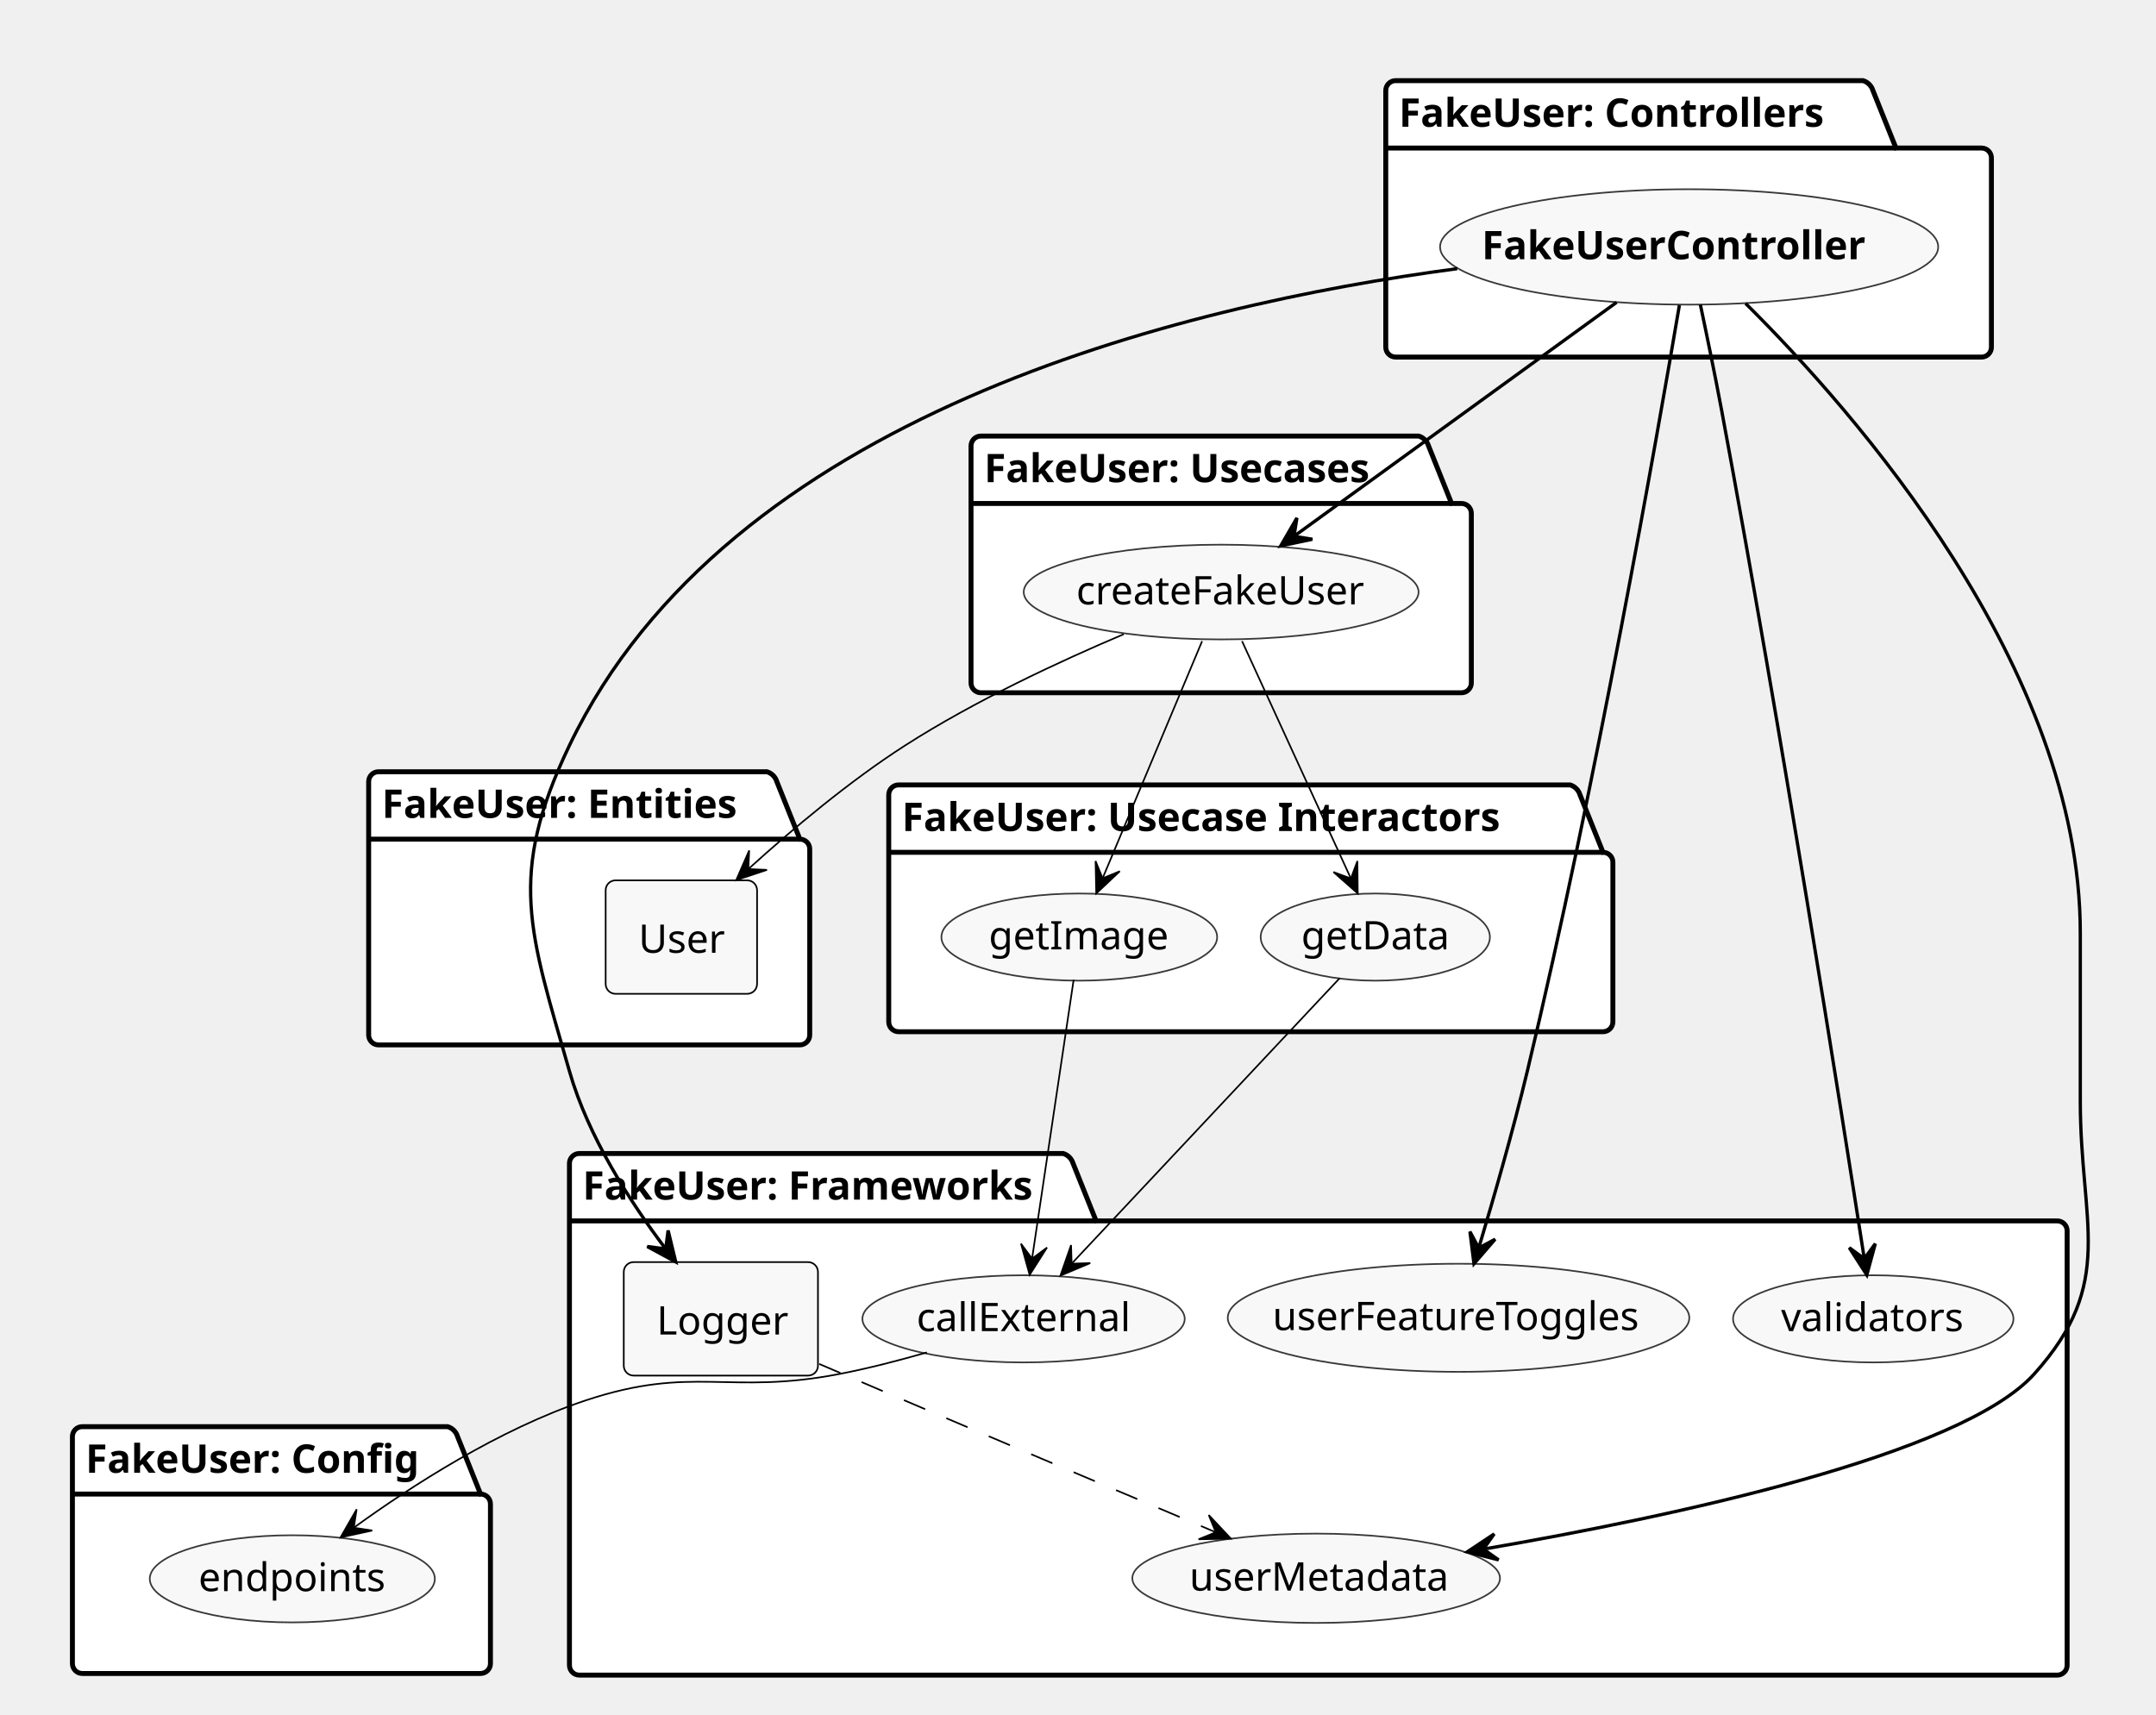
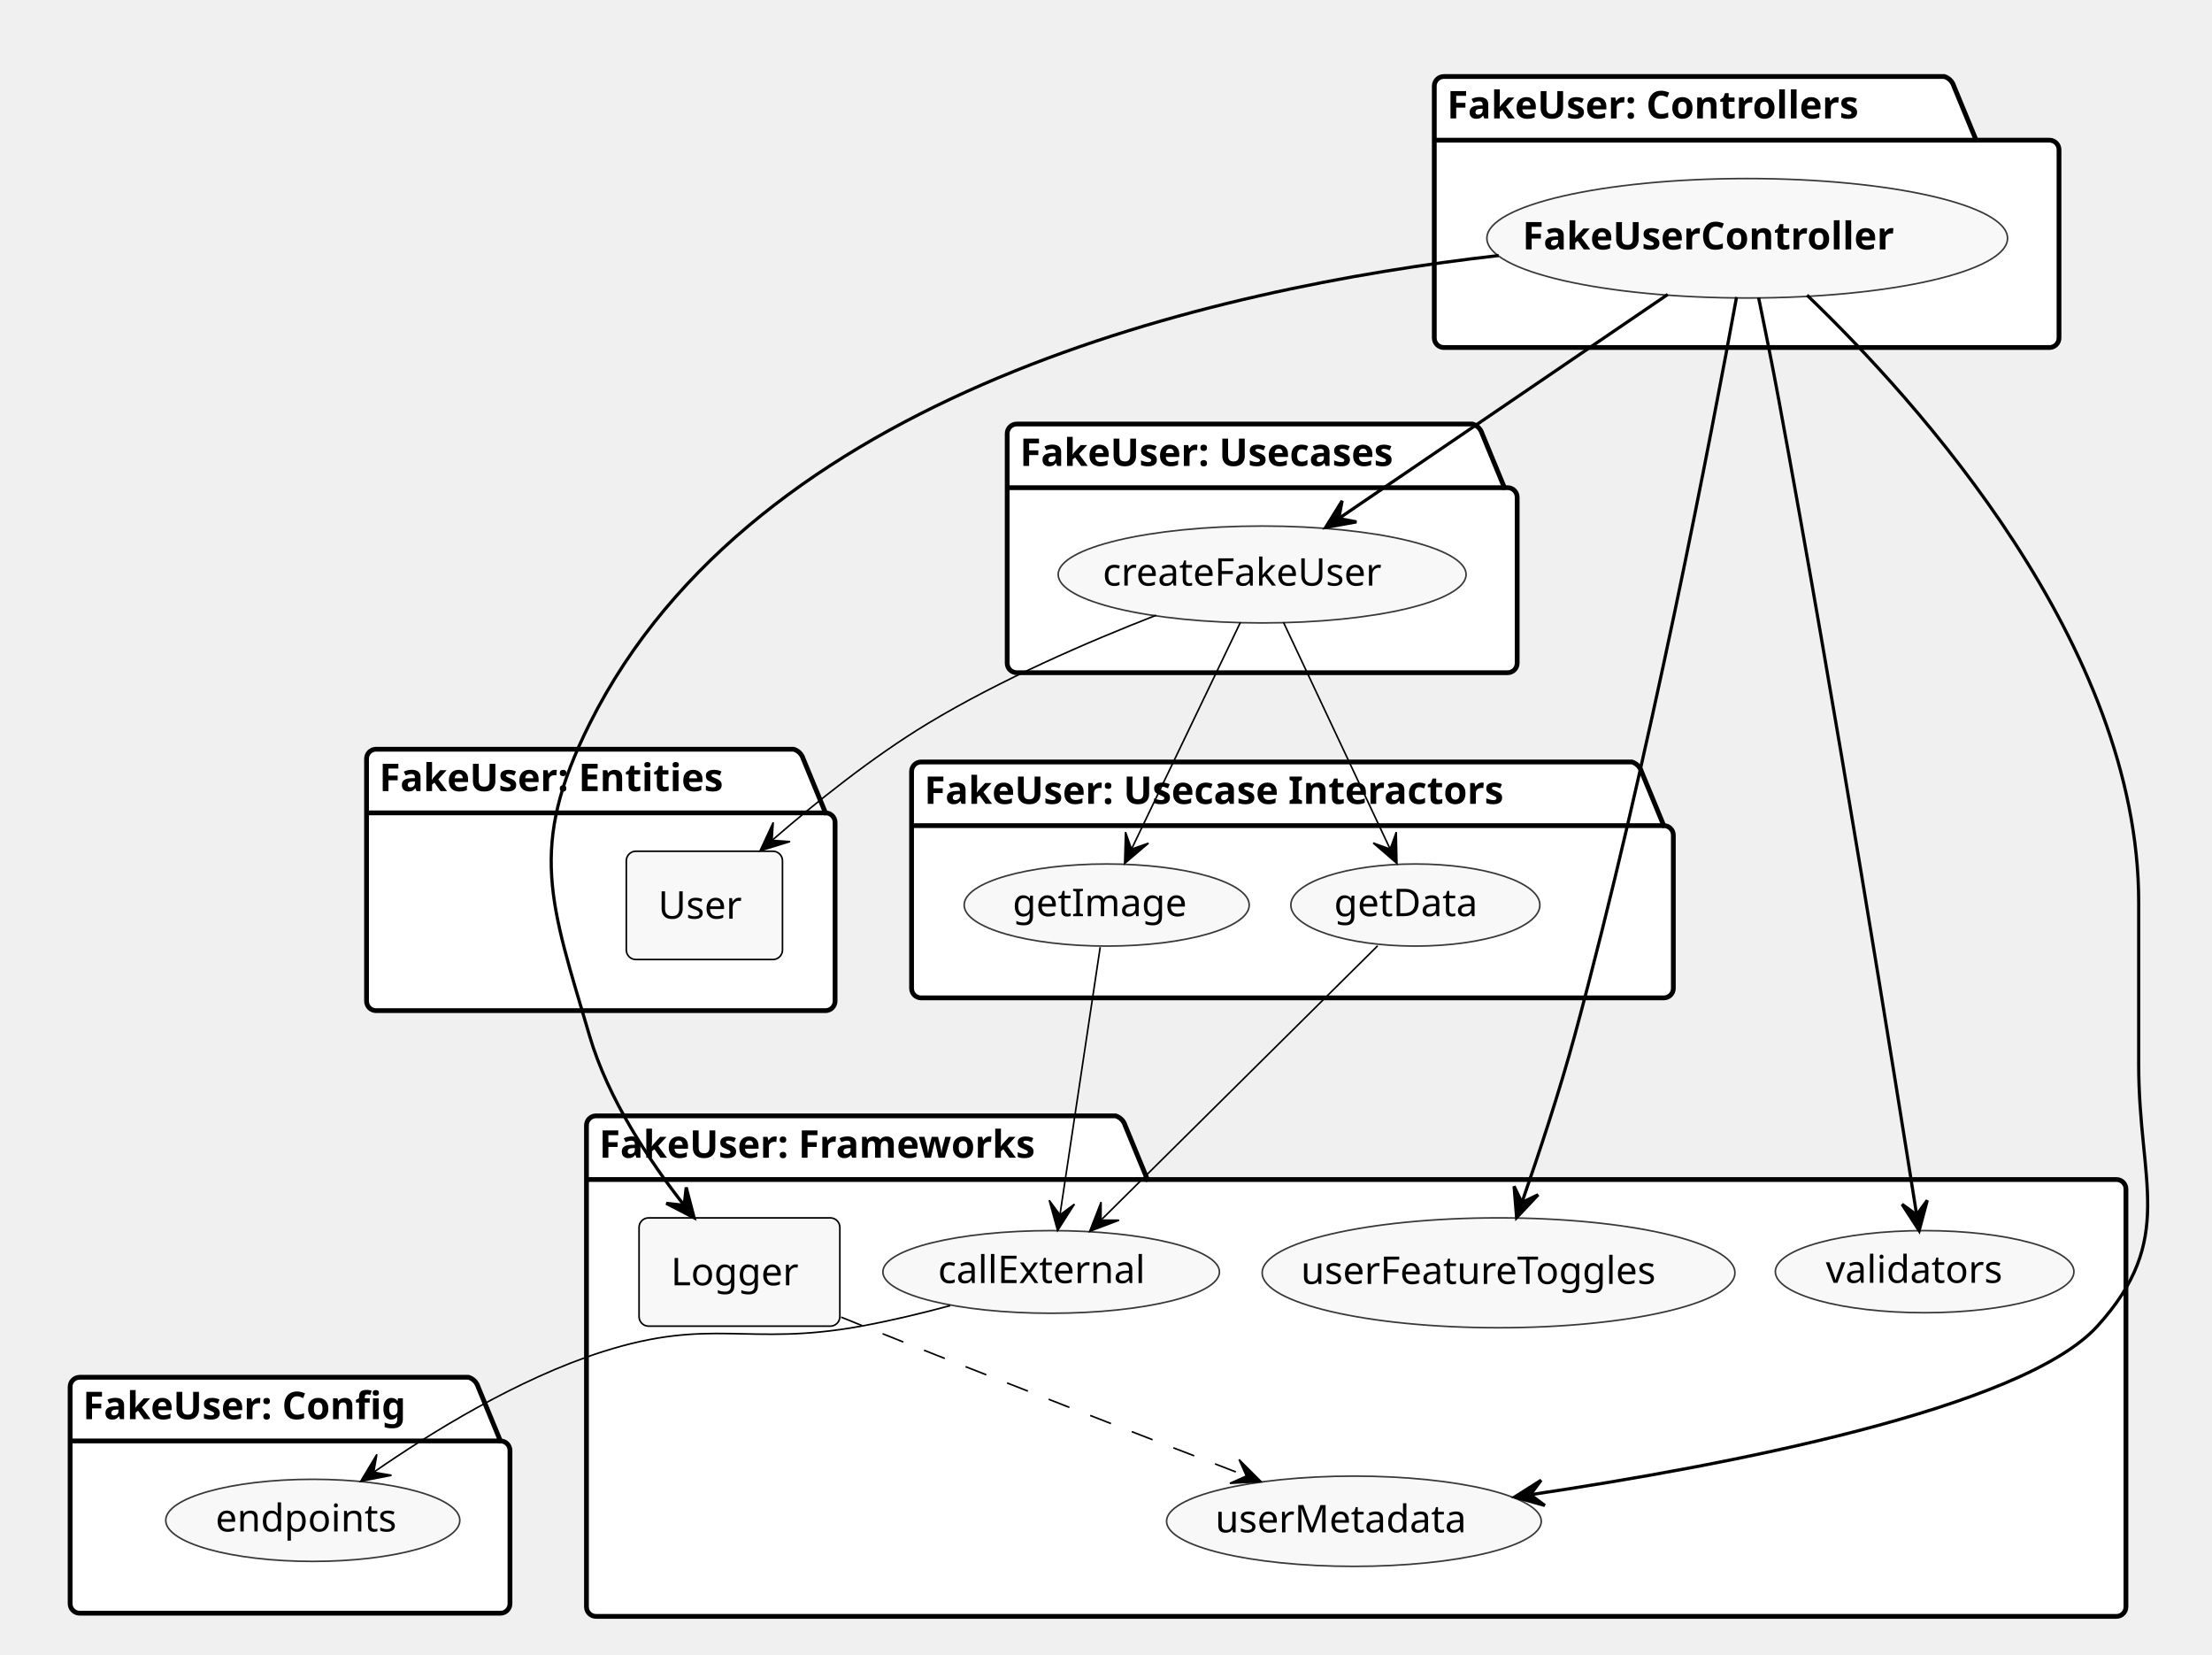
- <svg xmlns="http://www.w3.org/2000/svg" contentScriptType="application/ecmascript" contentStyleType="text/css" height="521px" preserveAspectRatio="none" style="width:655px;height:521px;" version="1.1" viewBox="0 0 655 521" width="655px" zoomAndPan="magnify">
+ <svg xmlns="http://www.w3.org/2000/svg" contentScriptType="application/ecmascript" contentStyleType="text/css" height="519px" preserveAspectRatio="none" style="width:694px;height:519px;" version="1.1" viewBox="0 0 694 519" width="694px" zoomAndPan="magnify">
  <defs />
  <g>
-     <path d="M424,24.5 L566,24.5 A4.5,4.5 0 0 1 569,27.5 L576,44.984 L602,44.984 A3,3 0 0 1 605,47.984 L605,105.5 A3,3 0 0 1 602,108.5 L424,108.5 A3,3 0 0 1 421,105.5 L421,27.5 A3,3 0 0 1 424,24.5 " fill="#FFFFFF" style="stroke: #000000; stroke-width: 1.5;" />
-     <line style="stroke: #000000; stroke-width: 1.5;" x1="421" x2="576" y1="44.984" y2="44.984" />
-     <text fill="#000000" font-family="Tahoma, sans-serif" font-size="12" font-weight="bold" lengthAdjust="spacingAndGlyphs" textLength="142" x="425" y="38.506">FakeUser: Controllers</text>
-     <path d="M298,132.5 L431,132.5 A4.5,4.5 0 0 1 434,135.5 L441,152.984 L444,152.984 A3,3 0 0 1 447,155.984 L447,207.5 A3,3 0 0 1 444,210.5 L298,210.5 A3,3 0 0 1 295,207.5 L295,135.5 A3,3 0 0 1 298,132.5 " fill="#FFFFFF" style="stroke: #000000; stroke-width: 1.5;" />
-     <line style="stroke: #000000; stroke-width: 1.5;" x1="295" x2="441" y1="152.984" y2="152.984" />
-     <text fill="#000000" font-family="Tahoma, sans-serif" font-size="12" font-weight="bold" lengthAdjust="spacingAndGlyphs" textLength="133" x="299" y="146.506">FakeUser: Usecases</text>
-     <path d="M273,238.5 L477,238.5 A4.5,4.5 0 0 1 480,241.5 L487,258.984 L487,258.984 A3,3 0 0 1 490,261.984 L490,310.5 A3,3 0 0 1 487,313.5 L273,313.5 A3,3 0 0 1 270,310.5 L270,241.5 A3,3 0 0 1 273,238.5 " fill="#FFFFFF" style="stroke: #000000; stroke-width: 1.5;" />
-     <line style="stroke: #000000; stroke-width: 1.5;" x1="270" x2="487" y1="258.984" y2="258.984" />
-     <text fill="#000000" font-family="Tahoma, sans-serif" font-size="12" font-weight="bold" lengthAdjust="spacingAndGlyphs" textLength="204" x="274" y="252.506">FakeUser: Usecase Interactors</text>
-     <path d="M115,234.5 L233,234.5 A4.5,4.5 0 0 1 236,237.5 L243,254.984 L243,254.984 A3,3 0 0 1 246,257.984 L246,314.5 A3,3 0 0 1 243,317.5 L115,317.5 A3,3 0 0 1 112,314.5 L112,237.5 A3,3 0 0 1 115,234.5 " fill="#FFFFFF" style="stroke: #000000; stroke-width: 1.5;" />
-     <line style="stroke: #000000; stroke-width: 1.5;" x1="112" x2="243" y1="254.984" y2="254.984" />
-     <text fill="#000000" font-family="Tahoma, sans-serif" font-size="12" font-weight="bold" lengthAdjust="spacingAndGlyphs" textLength="118" x="116" y="248.506">FakeUser: Entities</text>
-     <path d="M25,433.5 L136,433.5 A4.5,4.5 0 0 1 139,436.5 L146,453.984 L146,453.984 A3,3 0 0 1 149,456.984 L149,505.5 A3,3 0 0 1 146,508.5 L25,508.5 A3,3 0 0 1 22,505.5 L22,436.5 A3,3 0 0 1 25,433.5 " fill="#FFFFFF" style="stroke: #000000; stroke-width: 1.5;" />
-     <line style="stroke: #000000; stroke-width: 1.5;" x1="22" x2="146" y1="453.984" y2="453.984" />
-     <text fill="#000000" font-family="Tahoma, sans-serif" font-size="12" font-weight="bold" lengthAdjust="spacingAndGlyphs" textLength="111" x="26" y="447.506">FakeUser: Config</text>
-     <path d="M176,350.5 L323,350.5 A4.5,4.5 0 0 1 326,353.5 L333,370.984 L625,370.984 A3,3 0 0 1 628,373.984 L628,506 A3,3 0 0 1 625,509 L176,509 A3,3 0 0 1 173,506 L173,353.5 A3,3 0 0 1 176,350.5 " fill="#FFFFFF" style="stroke: #000000; stroke-width: 1.5;" />
-     <line style="stroke: #000000; stroke-width: 1.5;" x1="173" x2="333" y1="370.984" y2="370.984" />
-     <text fill="#000000" font-family="Tahoma, sans-serif" font-size="12" font-weight="bold" lengthAdjust="spacingAndGlyphs" textLength="147" x="177" y="364.506">FakeUser: Frameworks</text>
-     <ellipse cx="513.165" cy="75.033" fill="#F8F8F8" rx="75.665" ry="17.533" style="stroke: #383838; stroke-width: 0.5;" />
-     <text fill="#000000" font-family="Tahoma, sans-serif" font-size="12" font-weight="bold" lengthAdjust="spacingAndGlyphs" textLength="126" x="450.165" y="78.775">FakeUserController</text>
-     <ellipse cx="370.985" cy="179.897" fill="#F8F8F8" rx="59.984" ry="14.397" style="stroke: #383838; stroke-width: 0.5;" />
-     <text fill="#000000" font-family="Tahoma, sans-serif" font-size="12" lengthAdjust="spacingAndGlyphs" textLength="88" x="326.985" y="183.639">createFakeUser</text>
-     <ellipse cx="417.82" cy="284.742" fill="#F8F8F8" rx="34.82" ry="13.242" style="stroke: #383838; stroke-width: 0.5;" />
-     <text fill="#000000" font-family="Tahoma, sans-serif" font-size="12" lengthAdjust="spacingAndGlyphs" textLength="45" x="395.32" y="288.484">getData</text>
-     <ellipse cx="327.891" cy="284.742" fill="#F8F8F8" rx="41.891" ry="13.242" style="stroke: #383838; stroke-width: 0.5;" />
-     <text fill="#000000" font-family="Tahoma, sans-serif" font-size="12" lengthAdjust="spacingAndGlyphs" textLength="55" x="300.391" y="288.484">getImage</text>
-     <rect fill="#F8F8F8" height="34.484" rx="3" ry="3" style="stroke: #000000; stroke-width: 0.5;" width="46" x="184" y="267.5" />
-     <text fill="#000000" font-family="Tahoma, sans-serif" font-size="12" lengthAdjust="spacingAndGlyphs" textLength="26" x="194" y="289.506">User</text>
-     <ellipse cx="88.805" cy="479.742" fill="#F8F8F8" rx="43.305" ry="13.242" style="stroke: #383838; stroke-width: 0.5;" />
-     <text fill="#000000" font-family="Tahoma, sans-serif" font-size="12" lengthAdjust="spacingAndGlyphs" textLength="57" x="60.305" y="483.484">endpoints</text>
-     <ellipse cx="310.962" cy="400.742" fill="#F8F8F8" rx="48.962" ry="13.242" style="stroke: #383838; stroke-width: 0.5;" />
-     <text fill="#000000" font-family="Tahoma, sans-serif" font-size="12" lengthAdjust="spacingAndGlyphs" textLength="65" x="278.462" y="404.484">callExternal</text>
-     <rect fill="#F8F8F8" height="34.484" rx="3" ry="3" style="stroke: #000000; stroke-width: 0.5;" width="59" x="189.5" y="383.5" />
-     <text fill="#000000" font-family="Tahoma, sans-serif" font-size="12" lengthAdjust="spacingAndGlyphs" textLength="39" x="199.5" y="405.506">Logger</text>
-     <ellipse cx="443.108" cy="400.422" fill="#F8F8F8" rx="70.108" ry="16.422" style="stroke: #383838; stroke-width: 0.5;" />
-     <text fill="#000000" font-family="Tahoma, sans-serif" font-size="12" lengthAdjust="spacingAndGlyphs" textLength="113" x="386.608" y="404.164">userFeatureToggles</text>
-     <ellipse cx="399.853" cy="479.571" fill="#F8F8F8" rx="55.853" ry="13.571" style="stroke: #383838; stroke-width: 0.5;" />
-     <text fill="#000000" font-family="Tahoma, sans-serif" font-size="12" lengthAdjust="spacingAndGlyphs" textLength="77" x="361.353" y="483.313">userMetadata</text>
-     <ellipse cx="569.098" cy="400.742" fill="#F8F8F8" rx="42.598" ry="13.242" style="stroke: #383838; stroke-width: 0.5;" />
-     <text fill="#000000" font-family="Tahoma, sans-serif" font-size="12" lengthAdjust="spacingAndGlyphs" textLength="56" x="541.098" y="404.484">validators</text>
-     <path d="M281.589,410.947 C273.084,413.393 263.736,415.812 255,417.5 C221.219,424.029 210.656,414.667 178,425.5 C151.722,434.217 124.863,451.618 107.625,464.105 " fill="none" id="callExternal-&gt;endpoints" style="stroke: #000000; stroke-width: 0.5;" />
-     <polygon fill="#000000" points="103.456,467.165,113.078,465.064,107.486,464.207,108.344,458.615,103.456,467.165" style="stroke: #000000; stroke-width: 0.5;" />
-     <path d="M377.339,194.824 C385.921,213.542 401.22,246.905 410.406,266.939 " fill="none" id="createFakeUser-&gt;getData" style="stroke: #000000; stroke-width: 0.5;" />
-     <polygon fill="#000000" points="412.491,271.486,412.376,261.638,410.407,266.941,405.104,264.972,412.491,271.486" style="stroke: #000000; stroke-width: 0.5;" />
-     <path d="M365.201,194.824 C357.382,213.463 343.47,246.623 335.054,266.685 " fill="none" id="createFakeUser-&gt;getImage" style="stroke: #000000; stroke-width: 0.5;" />
-     <polygon fill="#000000" points="333.04,271.486,340.21,264.734,334.974,266.875,332.833,261.639,333.04,271.486" style="stroke: #000000; stroke-width: 0.5;" />
-     <path d="M341.414,192.696 C321.89,200.967 296.116,212.962 275,226.5 C257.959,237.425 240.496,252.153 227.534,263.901 " fill="none" id="createFakeUser-&gt;_User" style="stroke: #000000; stroke-width: 0.5;" />
-     <polygon fill="#000000" points="223.661,267.444,233.001,264.321,227.35,264.069,227.602,258.418,223.661,267.444" style="stroke: #000000; stroke-width: 0.5;" />
-     <path d="M491.124,91.868 C464.539,111.151 419.932,143.507 393.201,162.896 " fill="none" id="&lt;b&gt;FakeUserController&lt;/b&gt;-&gt;createFakeUser" style="stroke: #000000; stroke-width: 1.0;" />
-     <polygon fill="#000000" points="389.07,165.893,398.704,163.848,393.118,162.958,394.008,157.371,389.07,165.893" style="stroke: #000000; stroke-width: 1.0;" />
-     <path d="M442.708,81.64 C357.982,92.86 221.001,126.383 173,226.5 C153.978,266.176 160.921,283.19 173,325.5 C178.683,345.405 191.434,365.175 202.073,379.266 " fill="none" id="&lt;b&gt;FakeUserController&lt;/b&gt;-&gt;_Logger" style="stroke: #000000; stroke-width: 1.0;" />
-     <polygon fill="#000000" points="205.297,383.45,202.972,373.88,202.245,379.49,196.635,378.763,205.297,383.45" style="stroke: #000000; stroke-width: 1.0;" />
-     <path d="M510.204,92.746 C503.367,133.053 484.833,238.571 464,325.5 C459.648,343.659 453.785,364.058 449.36,378.833 " fill="none" id="&lt;b&gt;FakeUserController&lt;/b&gt;-&gt;userFeatureToggles" style="stroke: #000000; stroke-width: 1.0;" />
-     <polygon fill="#000000" points="447.8,384.007,454.229,376.546,449.244,379.22,446.57,374.235,447.8,384.007" style="stroke: #000000; stroke-width: 1.0;" />
-     <path d="M530.304,92.188 C563.308,124.914 632,202.728 632,283.5 C632,283.5 632,283.5 632,334.5 C632,371.91 643.018,389.686 618,417.5 C595.804,442.176 508.001,460.844 450.824,470.691 " fill="none" id="&lt;b&gt;FakeUserController&lt;/b&gt;-&gt;userMetadata" style="stroke: #000000; stroke-width: 1.0;" />
-     <polygon fill="#000000" points="445.734,471.558,455.278,473.989,450.663,470.718,453.934,466.103,445.734,471.558" style="stroke: #000000; stroke-width: 1.0;" />
-     <path d="M516.579,92.58 C518.559,101.936 521.012,113.851 523,124.5 C541.143,221.698 559.619,338.866 566.346,382.254 " fill="none" id="&lt;b&gt;FakeUserController&lt;/b&gt;-&gt;validators" style="stroke: #000000; stroke-width: 1.0;" />
-     <polygon fill="#000000" points="567.144,387.409,569.721,377.903,566.38,382.468,561.815,379.126,567.144,387.409" style="stroke: #000000; stroke-width: 1.0;" />
-     <path d="M406.952,297.271 C387.57,317.921 347.44,360.676 325.724,383.812 " fill="none" id="getData-&gt;callExternal" style="stroke: #000000; stroke-width: 0.5;" />
-     <polygon fill="#000000" points="322.148,387.623,331.224,383.8,325.57,383.978,325.392,378.324,322.148,387.623" style="stroke: #000000; stroke-width: 0.5;" />
-     <path d="M326.181,297.7 C323.139,318.099 317.013,359.178 313.545,382.434 " fill="none" id="getImage-&gt;callExternal" style="stroke: #000000; stroke-width: 0.5;" />
-     <polygon fill="#000000" points="312.806,387.388,318.091,379.077,313.545,382.443,310.179,377.896,312.806,387.388" style="stroke: #000000; stroke-width: 0.5;" />
-     <path d="M248.879,414.443 C251.287,415.48 253.684,416.509 256,417.5 C294.932,434.164 339.88,453.166 369.059,465.472 " fill="none" id="_Logger-&gt;userMetadata" style="stroke: #000000; stroke-width: 0.5; stroke-dasharray: 7.0,7.0;" />
-     <polygon fill="#000000" points="373.961,467.538,367.222,460.356,369.354,465.596,364.114,467.727,373.961,467.538" style="stroke: #000000; stroke-width: 0.5;" />
+     <path d="M453,24 L610,24 A4.5,4.5 0 0 1 613,27 L620,43.969 L643,43.969 A3,3 0 0 1 646,46.969 L646,106 A3,3 0 0 1 643,109 L453,109 A3,3 0 0 1 450,106 L450,27 A3,3 0 0 1 453,24 " fill="#FFFFFF" style="stroke: #000000; stroke-width: 1.5;" />
+     <line style="stroke: #000000; stroke-width: 1.5;" x1="450" x2="620" y1="43.969" y2="43.969" />
+     <text fill="#000000" font-family="Tahoma, sans-serif" font-size="12" font-weight="bold" lengthAdjust="spacingAndGlyphs" textLength="157" x="454" y="37.139">FakeUser: Controllers</text>
+     <path d="M319,133 L462,133 A4.5,4.5 0 0 1 465,136 L472,152.969 L473,152.969 A3,3 0 0 1 476,155.969 L476,208 A3,3 0 0 1 473,211 L319,211 A3,3 0 0 1 316,208 L316,136 A3,3 0 0 1 319,133 " fill="#FFFFFF" style="stroke: #000000; stroke-width: 1.5;" />
+     <line style="stroke: #000000; stroke-width: 1.5;" x1="316" x2="472" y1="152.969" y2="152.969" />
+     <text fill="#000000" font-family="Tahoma, sans-serif" font-size="12" font-weight="bold" lengthAdjust="spacingAndGlyphs" textLength="143" x="320" y="146.139">FakeUser: Usecases</text>
+     <path d="M289,239 L512,239 A4.5,4.5 0 0 1 515,242 L522,258.969 L522,258.969 A3,3 0 0 1 525,261.969 L525,310 A3,3 0 0 1 522,313 L289,313 A3,3 0 0 1 286,310 L286,242 A3,3 0 0 1 289,239 " fill="#FFFFFF" style="stroke: #000000; stroke-width: 1.5;" />
+     <line style="stroke: #000000; stroke-width: 1.5;" x1="286" x2="522" y1="258.969" y2="258.969" />
+     <text fill="#000000" font-family="Tahoma, sans-serif" font-size="12" font-weight="bold" lengthAdjust="spacingAndGlyphs" textLength="223" x="290" y="252.139">FakeUser: Usecase Interactors</text>
+     <path d="M118,235 L249,235 A4.5,4.5 0 0 1 252,238 L259,254.969 L259,254.969 A3,3 0 0 1 262,257.969 L262,314 A3,3 0 0 1 259,317 L118,317 A3,3 0 0 1 115,314 L115,238 A3,3 0 0 1 118,235 " fill="#FFFFFF" style="stroke: #000000; stroke-width: 1.5;" />
+     <line style="stroke: #000000; stroke-width: 1.5;" x1="115" x2="259" y1="254.969" y2="254.969" />
+     <text fill="#000000" font-family="Tahoma, sans-serif" font-size="12" font-weight="bold" lengthAdjust="spacingAndGlyphs" textLength="131" x="119" y="248.139">FakeUser: Entities</text>
+     <path d="M25,432 L147,432 A4.5,4.5 0 0 1 150,435 L157,451.969 L157,451.969 A3,3 0 0 1 160,454.969 L160,503 A3,3 0 0 1 157,506 L25,506 A3,3 0 0 1 22,503 L22,435 A3,3 0 0 1 25,432 " fill="#FFFFFF" style="stroke: #000000; stroke-width: 1.5;" />
+     <line style="stroke: #000000; stroke-width: 1.5;" x1="22" x2="157" y1="451.969" y2="451.969" />
+     <text fill="#000000" font-family="Tahoma, sans-serif" font-size="12" font-weight="bold" lengthAdjust="spacingAndGlyphs" textLength="122" x="26" y="445.139">FakeUser: Config</text>
+     <path d="M187,350 L350,350 A4.5,4.5 0 0 1 353,353 L360,369.969 L664,369.969 A3,3 0 0 1 667,372.969 L667,504 A3,3 0 0 1 664,507 L187,507 A3,3 0 0 1 184,504 L184,353 A3,3 0 0 1 187,350 " fill="#FFFFFF" style="stroke: #000000; stroke-width: 1.5;" />
+     <line style="stroke: #000000; stroke-width: 1.5;" x1="184" x2="360" y1="369.969" y2="369.969" />
+     <text fill="#000000" font-family="Tahoma, sans-serif" font-size="12" font-weight="bold" lengthAdjust="spacingAndGlyphs" textLength="163" x="188" y="363.139">FakeUser: Frameworks</text>
+     <ellipse cx="548.175" cy="74.735" fill="#F8F8F8" rx="81.675" ry="18.735" style="stroke: #383838; stroke-width: 0.5;" />
+     <text fill="#000000" font-family="Tahoma, sans-serif" font-size="12" font-weight="bold" lengthAdjust="spacingAndGlyphs" textLength="141" x="477.675" y="78.219">FakeUserController</text>
+     <ellipse cx="395.988" cy="180.198" fill="#F8F8F8" rx="63.988" ry="15.198" style="stroke: #383838; stroke-width: 0.5;" />
+     <text fill="#000000" font-family="Tahoma, sans-serif" font-size="12" lengthAdjust="spacingAndGlyphs" textLength="100" x="345.988" y="183.682">createFakeUser</text>
+     <ellipse cx="444.062" cy="283.877" fill="#F8F8F8" rx="39.062" ry="12.877" style="stroke: #383838; stroke-width: 0.5;" />
+     <text fill="#000000" font-family="Tahoma, sans-serif" font-size="12" lengthAdjust="spacingAndGlyphs" textLength="51" x="418.562" y="287.362">getData</text>
+     <ellipse cx="347.219" cy="283.877" fill="#F8F8F8" rx="44.719" ry="12.877" style="stroke: #383838; stroke-width: 0.5;" />
+     <text fill="#000000" font-family="Tahoma, sans-serif" font-size="12" lengthAdjust="spacingAndGlyphs" textLength="59" x="317.719" y="287.362">getImage</text>
+     <rect fill="#F8F8F8" height="33.969" rx="3" ry="3" style="stroke: #000000; stroke-width: 0.5;" width="49" x="196.5" y="267" />
+     <text fill="#000000" font-family="Tahoma, sans-serif" font-size="12" lengthAdjust="spacingAndGlyphs" textLength="29" x="206.5" y="288.139">User</text>
+     <ellipse cx="98.133" cy="476.877" fill="#F8F8F8" rx="46.133" ry="12.877" style="stroke: #383838; stroke-width: 0.5;" />
+     <text fill="#000000" font-family="Tahoma, sans-serif" font-size="12" lengthAdjust="spacingAndGlyphs" textLength="61" x="67.633" y="480.362">endpoints</text>
+     <ellipse cx="329.798" cy="398.959" fill="#F8F8F8" rx="52.797" ry="12.96" style="stroke: #383838; stroke-width: 0.5;" />
+     <text fill="#000000" font-family="Tahoma, sans-serif" font-size="12" lengthAdjust="spacingAndGlyphs" textLength="71" x="294.298" y="402.444">callExternal</text>
+     <rect fill="#F8F8F8" height="33.969" rx="3" ry="3" style="stroke: #000000; stroke-width: 0.5;" width="63" x="200.5" y="382" />
+     <text fill="#000000" font-family="Tahoma, sans-serif" font-size="12" lengthAdjust="spacingAndGlyphs" textLength="43" x="210.5" y="403.139">Logger</text>
+     <ellipse cx="470.159" cy="399.232" fill="#F8F8F8" rx="74.159" ry="17.232" style="stroke: #383838; stroke-width: 0.5;" />
+     <text fill="#000000" font-family="Tahoma, sans-serif" font-size="12" lengthAdjust="spacingAndGlyphs" textLength="124" x="408.159" y="402.716">userFeatureToggles</text>
+     <ellipse cx="424.783" cy="477.157" fill="#F8F8F8" rx="58.783" ry="14.157" style="stroke: #383838; stroke-width: 0.5;" />
+     <text fill="#000000" font-family="Tahoma, sans-serif" font-size="12" lengthAdjust="spacingAndGlyphs" textLength="87" x="381.283" y="480.641">userMetadata</text>
+     <ellipse cx="603.841" cy="398.877" fill="#F8F8F8" rx="46.841" ry="12.877" style="stroke: #383838; stroke-width: 0.5;" />
+     <text fill="#000000" font-family="Tahoma, sans-serif" font-size="12" lengthAdjust="spacingAndGlyphs" textLength="62" x="572.841" y="402.362">validators</text>
+     <path d="M298.144,409.523 C289.114,411.941 279.228,414.325 270,416 C234.406,422.459 223.464,413.006 189,424 C162.471,432.463 135.141,449.389 117.448,461.637 " fill="none" id="callExternal-&gt;endpoints" style="stroke: #000000; stroke-width: 0.5;" />
+     <polygon fill="#000000" points="113.163,464.642,122.828,462.748,117.256,461.77,118.234,456.199,113.163,464.642" style="stroke: #000000; stroke-width: 0.5;" />
+     <path d="M402.674,195.183 C411.413,213.753 426.715,246.269 436.046,266.097 " fill="none" id="createFakeUser-&gt;getData" style="stroke: #000000; stroke-width: 0.5;" />
+     <polygon fill="#000000" points="438.282,270.848,438.07,261.001,436.153,266.324,430.831,264.407,438.282,270.848" style="stroke: #000000; stroke-width: 0.5;" />
+     <path d="M389.187,195.183 C380.266,213.753 364.645,246.269 355.12,266.097 " fill="none" id="createFakeUser-&gt;getImage" style="stroke: #000000; stroke-width: 0.5;" />
+     <polygon fill="#000000" points="352.838,270.848,360.34,264.466,355.002,266.341,353.128,261.003,352.838,270.848" style="stroke: #000000; stroke-width: 0.5;" />
+     <path d="M362.738,192.983 C341.52,201.245 313.821,213.201 291,227 C273.62,237.509 255.769,251.856 242.444,263.397 " fill="none" id="createFakeUser-&gt;_User" style="stroke: #000000; stroke-width: 0.5;" />
+     <polygon fill="#000000" points="238.459,266.881,247.867,263.968,242.223,263.59,242.601,257.946,238.459,266.881" style="stroke: #000000; stroke-width: 0.5;" />
+     <path d="M523.24,92.359 C494.813,111.716 448.484,143.263 420.266,162.477 " fill="none" id="&lt;b&gt;FakeUserController&lt;/b&gt;-&gt;createFakeUser" style="stroke: #000000; stroke-width: 1.0;" />
+     <polygon fill="#000000" points="415.898,165.451,425.588,163.692,420.031,162.637,421.086,157.079,415.898,165.451" style="stroke: #000000; stroke-width: 1.0;" />
+     <path d="M470.203,80.15 C379.958,90.427 236.918,123.164 185,227 C165.521,265.957 172.712,283.214 185,325 C190.781,344.658 203.675,364.022 214.498,377.862 " fill="none" id="&lt;b&gt;FakeUserController&lt;/b&gt;-&gt;_Logger" style="stroke: #000000; stroke-width: 1.0;" />
+     <polygon fill="#000000" points="217.78,381.974,215.292,372.445,214.661,378.066,209.039,377.435,217.78,381.974" style="stroke: #000000; stroke-width: 1.0;" />
+     <path d="M544.829,93.197 C537.329,134.254 517.365,239.038 494,325 C489.201,342.657 482.655,362.349 477.612,376.826 " fill="none" id="&lt;b&gt;FakeUserController&lt;/b&gt;-&gt;userFeatureToggles" style="stroke: #000000; stroke-width: 1.0;" />
+     <polygon fill="#000000" points="475.828,381.91,482.583,374.743,477.484,377.192,475.034,372.093,475.828,381.91" style="stroke: #000000; stroke-width: 1.0;" />
+     <path d="M566.949,92.587 C601.452,125.68 671,202.385 671,283 C671,283 671,283 671,334 C671,370.9 682.826,388.701 658,416 C634.389,441.963 541.396,459.692 480.271,468.811 " fill="none" id="&lt;b&gt;FakeUserController&lt;/b&gt;-&gt;userMetadata" style="stroke: #000000; stroke-width: 1.0;" />
+     <polygon fill="#000000" points="475.194,469.56,484.681,472.206,480.141,468.831,483.515,464.291,475.194,469.56" style="stroke: #000000; stroke-width: 1.0;" />
+     <path d="M551.75,93.344 C553.69,102.748 556.052,114.483 558,125 C575.879,221.535 594.513,337.825 601.314,380.885 " fill="none" id="&lt;b&gt;FakeUserController&lt;/b&gt;-&gt;validators" style="stroke: #000000; stroke-width: 1.0;" />
+     <polygon fill="#000000" points="602.121,386.001,604.668,376.487,601.341,381.062,596.766,377.735,602.121,386.001" style="stroke: #000000; stroke-width: 1.0;" />
+     <path d="M432.229,296.667 C411.579,317.137 368.824,359.517 345.688,382.45 " fill="none" id="getData-&gt;callExternal" style="stroke: #000000; stroke-width: 0.5;" />
+     <polygon fill="#000000" points="341.877,386.227,351.086,382.734,345.429,382.708,345.455,377.051,341.877,386.227" style="stroke: #000000; stroke-width: 0.5;" />
+     <path d="M345.181,297.093 C342.152,317.228 336.064,357.69 332.589,380.792 " fill="none" id="getImage-&gt;callExternal" style="stroke: #000000; stroke-width: 0.5;" />
+     <polygon fill="#000000" points="331.806,385.994,337.101,377.69,332.55,381.05,329.19,376.499,331.806,385.994" style="stroke: #000000; stroke-width: 0.5;" />
+     <path d="M263.907,413.144 C266.305,414.115 268.69,415.076 271,416 C312.095,432.434 359.577,450.846 390.83,462.887 " fill="none" id="_Logger-&gt;userMetadata" style="stroke: #000000; stroke-width: 0.5; stroke-dasharray: 7.0,7.0;" />
+     <polygon fill="#000000" points="395.703,464.764,388.742,457.796,391.037,462.967,385.867,465.262,395.703,464.764" style="stroke: #000000; stroke-width: 0.5;" />
  </g>
</svg>
